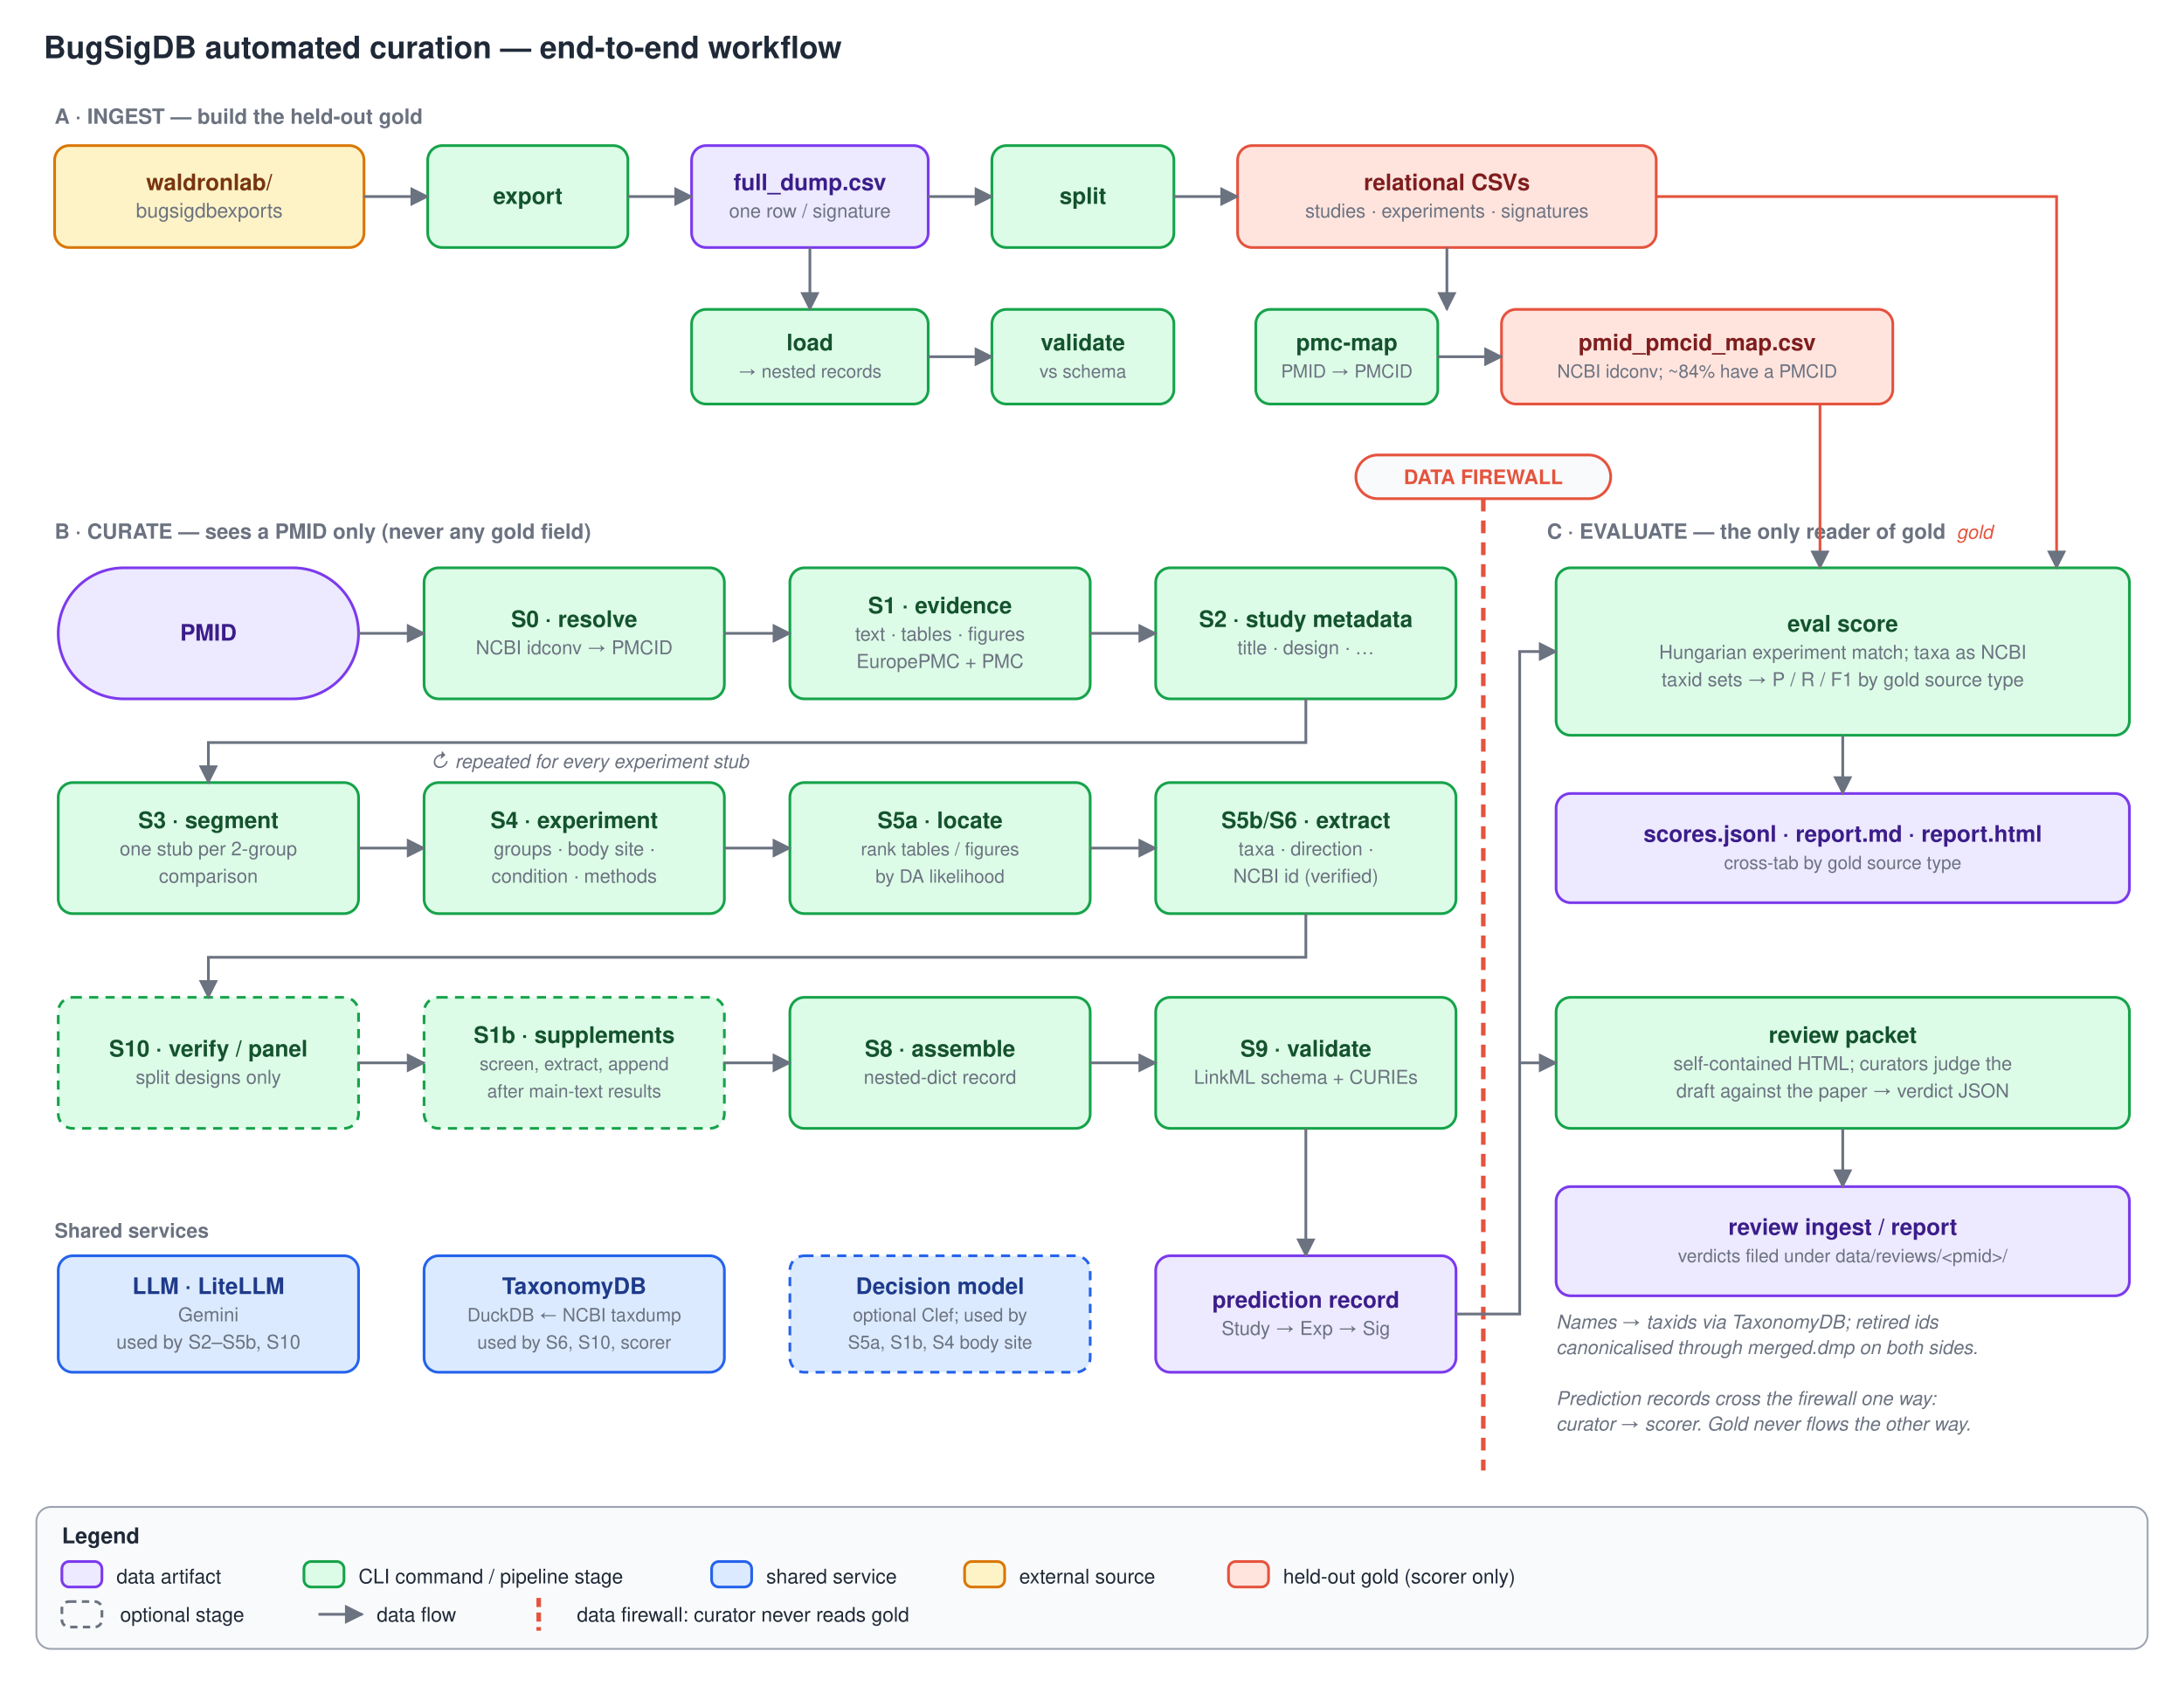
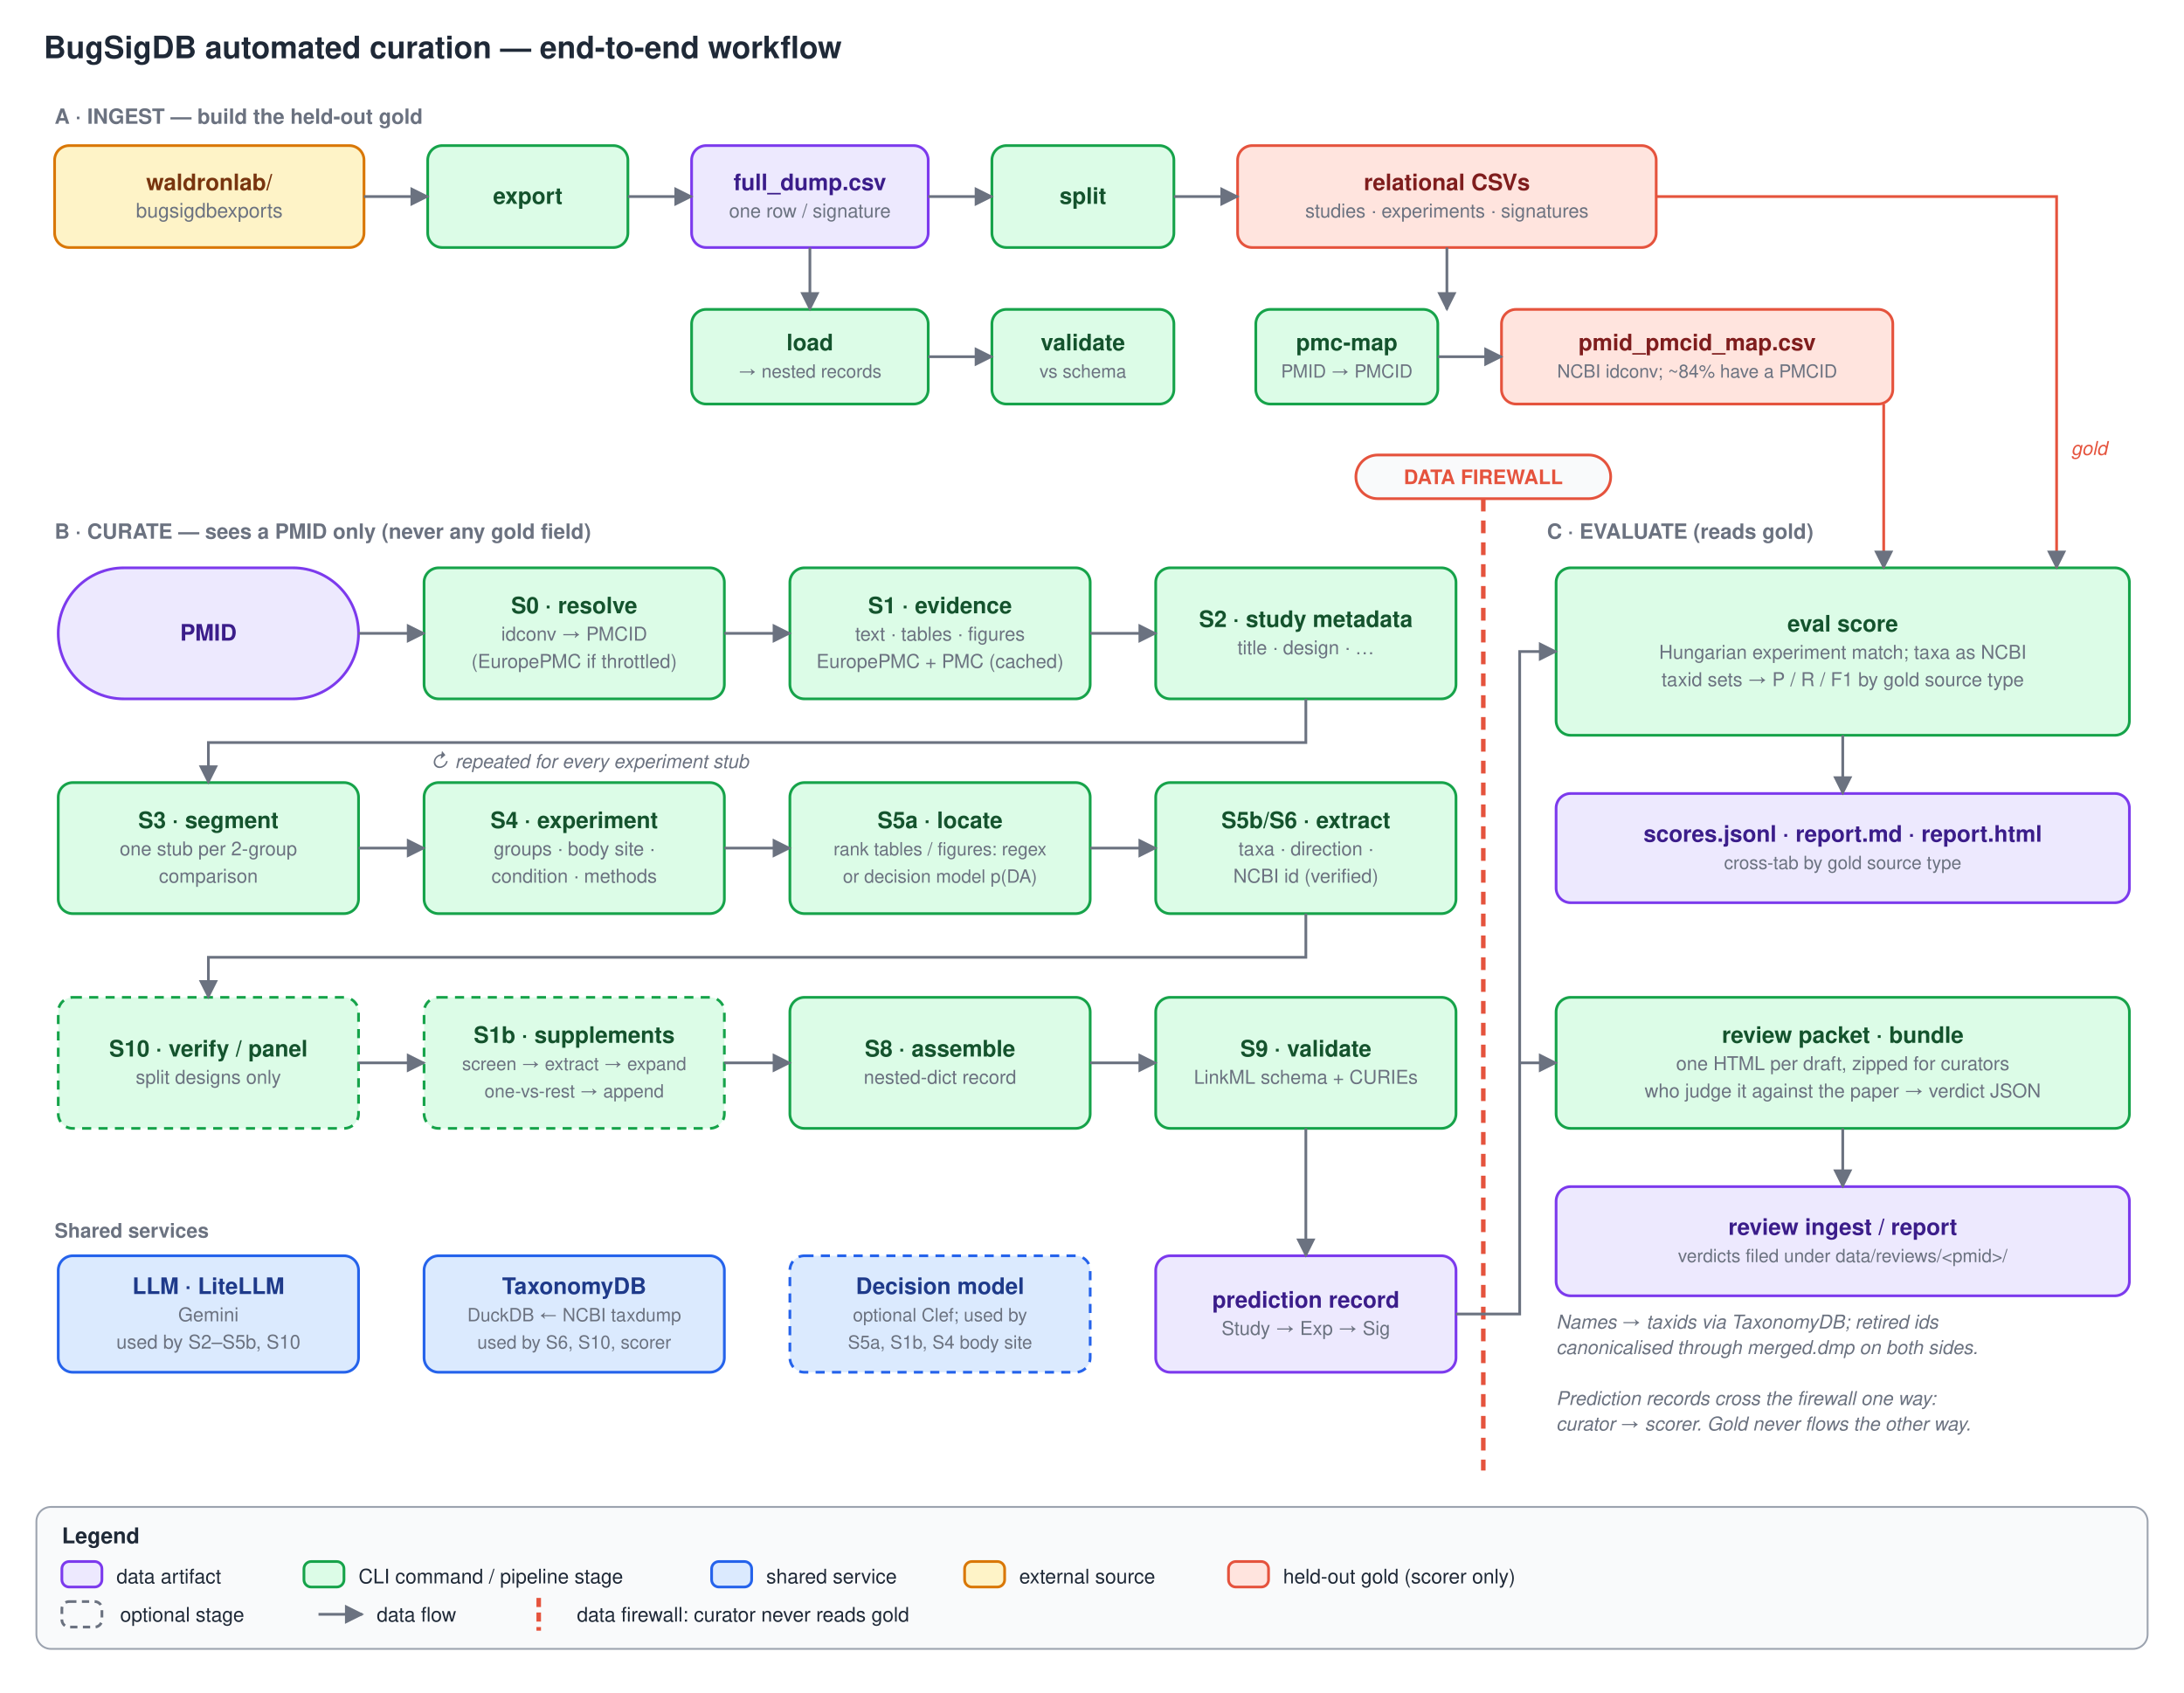
<svg xmlns="http://www.w3.org/2000/svg" viewBox="0 0 1200 930" width="1200" height="930" role="img" aria-labelledby="t d">
  <defs>
    <marker id="arrowhead" viewBox="0 0 10 10" refX="9" refY="5" markerWidth="7" markerHeight="7" orient="auto-start-reverse">
      <path d="M0,0 L10,5 L0,10 z" fill="#6b7280" />
    </marker>
  </defs>
  <text x="24" y="32" font-family="-apple-system, BlinkMacSystemFont, 'Segoe UI', Helvetica, Arial, sans-serif" font-size="17" font-weight="700" fill="#1f2937" text-anchor="start">BugSigDB automated curation — end-to-end workflow</text>
  <text x="30" y="68" font-family="-apple-system, BlinkMacSystemFont, 'Segoe UI', Helvetica, Arial, sans-serif" font-size="11.5" font-weight="700" fill="#6b7280" text-anchor="start">A · INGEST — build the held-out gold</text>
  <rect x="30" y="80" width="170" height="56" rx="8" fill="#fef3c7" stroke="#d97706" stroke-width="1.5" />
  <text x="115.0" y="104.5" font-family="-apple-system, BlinkMacSystemFont, 'Segoe UI', Helvetica, Arial, sans-serif" font-size="12.5" font-weight="600" fill="#78350f" text-anchor="middle">waldronlab/</text>
  <text x="115.0" y="119.5" font-family="-apple-system, BlinkMacSystemFont, 'Segoe UI', Helvetica, Arial, sans-serif" font-size="11" font-weight="normal" fill="#6b7280" text-anchor="middle">bugsigdbexports</text>
  <rect x="235" y="80" width="110" height="56" rx="8" fill="#dcfce7" stroke="#16a34a" stroke-width="1.5" />
  <text x="290.0" y="112.0" font-family="-apple-system, BlinkMacSystemFont, 'Segoe UI', Helvetica, Arial, sans-serif" font-size="12.5" font-weight="600" fill="#14532d" text-anchor="middle">export</text>
  <rect x="380" y="80" width="130" height="56" rx="8" fill="#ede9fe" stroke="#7c3aed" stroke-width="1.5" />
  <text x="445.0" y="104.5" font-family="-apple-system, BlinkMacSystemFont, 'Segoe UI', Helvetica, Arial, sans-serif" font-size="12.5" font-weight="600" fill="#3b1d8a" text-anchor="middle">full_dump.csv</text>
  <text x="445.0" y="119.5" font-family="-apple-system, BlinkMacSystemFont, 'Segoe UI', Helvetica, Arial, sans-serif" font-size="10.5" font-weight="normal" fill="#6b7280" text-anchor="middle">one row / signature</text>
  <rect x="545" y="80" width="100" height="56" rx="8" fill="#dcfce7" stroke="#16a34a" stroke-width="1.5" />
  <text x="595.0" y="112.0" font-family="-apple-system, BlinkMacSystemFont, 'Segoe UI', Helvetica, Arial, sans-serif" font-size="12.5" font-weight="600" fill="#14532d" text-anchor="middle">split</text>
  <rect x="680" y="80" width="230" height="56" rx="8" fill="#ffe4de" stroke="#e5533d" stroke-width="1.5" />
  <text x="795.0" y="104.5" font-family="-apple-system, BlinkMacSystemFont, 'Segoe UI', Helvetica, Arial, sans-serif" font-size="12.5" font-weight="600" fill="#7f1d1d" text-anchor="middle">relational CSVs</text>
  <text x="795.0" y="119.5" font-family="-apple-system, BlinkMacSystemFont, 'Segoe UI', Helvetica, Arial, sans-serif" font-size="10.5" font-weight="normal" fill="#6b7280" text-anchor="middle">studies · experiments · signatures</text>
  <path d="M200,108 L235,108" fill="none" stroke="#6b7280" stroke-width="1.5" marker-end="url(#arrowhead)" />
  <path d="M345,108 L380,108" fill="none" stroke="#6b7280" stroke-width="1.5" marker-end="url(#arrowhead)" />
  <path d="M510,108 L545,108" fill="none" stroke="#6b7280" stroke-width="1.5" marker-end="url(#arrowhead)" />
  <path d="M645,108 L680,108" fill="none" stroke="#6b7280" stroke-width="1.5" marker-end="url(#arrowhead)" />
  <rect x="380" y="170" width="130" height="52" rx="8" fill="#dcfce7" stroke="#16a34a" stroke-width="1.5" />
  <text x="445.0" y="192.5" font-family="-apple-system, BlinkMacSystemFont, 'Segoe UI', Helvetica, Arial, sans-serif" font-size="12.5" font-weight="600" fill="#14532d" text-anchor="middle">load</text>
  <text x="445.0" y="207.5" font-family="-apple-system, BlinkMacSystemFont, 'Segoe UI', Helvetica, Arial, sans-serif" font-size="10" font-weight="normal" fill="#6b7280" text-anchor="middle">→ nested records</text>
  <rect x="545" y="170" width="100" height="52" rx="8" fill="#dcfce7" stroke="#16a34a" stroke-width="1.5" />
  <text x="595.0" y="192.5" font-family="-apple-system, BlinkMacSystemFont, 'Segoe UI', Helvetica, Arial, sans-serif" font-size="12.5" font-weight="600" fill="#14532d" text-anchor="middle">validate</text>
  <text x="595.0" y="207.5" font-family="-apple-system, BlinkMacSystemFont, 'Segoe UI', Helvetica, Arial, sans-serif" font-size="10" font-weight="normal" fill="#6b7280" text-anchor="middle">vs schema</text>
  <path d="M445,136 L445,170" fill="none" stroke="#6b7280" stroke-width="1.5" marker-end="url(#arrowhead)" />
  <path d="M510,196 L545,196" fill="none" stroke="#6b7280" stroke-width="1.5" marker-end="url(#arrowhead)" />
  <rect x="690" y="170" width="100" height="52" rx="8" fill="#dcfce7" stroke="#16a34a" stroke-width="1.5" />
  <text x="740.0" y="192.5" font-family="-apple-system, BlinkMacSystemFont, 'Segoe UI', Helvetica, Arial, sans-serif" font-size="12.5" font-weight="600" fill="#14532d" text-anchor="middle">pmc-map</text>
  <text x="740.0" y="207.5" font-family="-apple-system, BlinkMacSystemFont, 'Segoe UI', Helvetica, Arial, sans-serif" font-size="10" font-weight="normal" fill="#6b7280" text-anchor="middle">PMID → PMCID</text>
  <rect x="825" y="170" width="215" height="52" rx="8" fill="#ffe4de" stroke="#e5533d" stroke-width="1.5" />
  <text x="932.5" y="192.5" font-family="-apple-system, BlinkMacSystemFont, 'Segoe UI', Helvetica, Arial, sans-serif" font-size="12.5" font-weight="600" fill="#7f1d1d" text-anchor="middle">pmid_pmcid_map.csv</text>
  <text x="932.5" y="207.5" font-family="-apple-system, BlinkMacSystemFont, 'Segoe UI', Helvetica, Arial, sans-serif" font-size="10" font-weight="normal" fill="#6b7280" text-anchor="middle">NCBI idconv; ~84% have a PMCID</text>
  <path d="M795,136 L795,170" fill="none" stroke="#6b7280" stroke-width="1.5" marker-end="url(#arrowhead)" />
  <path d="M790,196 L825,196" fill="none" stroke="#6b7280" stroke-width="1.5" marker-end="url(#arrowhead)" />
  <line x1="815" y1="262" x2="815" y2="808" stroke="#e5533d" stroke-width="2.5" stroke-dasharray="7 5" />
  <rect x="745" y="250" width="140" height="24" rx="12" fill="#f9fafb" stroke="#e5533d" stroke-width="1.5" />
  <text x="815" y="266" font-family="-apple-system, BlinkMacSystemFont, 'Segoe UI', Helvetica, Arial, sans-serif" font-size="11" font-weight="700" fill="#e5533d" text-anchor="middle">DATA FIREWALL</text>
  <text x="30" y="296" font-family="-apple-system, BlinkMacSystemFont, 'Segoe UI', Helvetica, Arial, sans-serif" font-size="11.5" font-weight="700" fill="#6b7280" text-anchor="start">B · CURATE — sees a PMID only (never any gold field)</text>
  <rect x="32" y="312" width="165" height="72" rx="36.0" fill="#ede9fe" stroke="#7c3aed" stroke-width="1.5" />
  <text x="114.5" y="352.0" font-family="-apple-system, BlinkMacSystemFont, 'Segoe UI', Helvetica, Arial, sans-serif" font-size="12.5" font-weight="600" fill="#3b1d8a" text-anchor="middle">PMID</text>
  <rect x="233" y="312" width="165" height="72" rx="8" fill="#dcfce7" stroke="#16a34a" stroke-width="1.5" />
-   <text x="315.5" y="344.5" font-family="-apple-system, BlinkMacSystemFont, 'Segoe UI', Helvetica, Arial, sans-serif" font-size="12.5" font-weight="600" fill="#14532d" text-anchor="middle">S0 · resolve</text>
-   <text x="315.5" y="359.5" font-family="-apple-system, BlinkMacSystemFont, 'Segoe UI', Helvetica, Arial, sans-serif" font-size="10.5" font-weight="normal" fill="#6b7280" text-anchor="middle">NCBI idconv → PMCID</text>
+   <text x="315.5" y="337.0" font-family="-apple-system, BlinkMacSystemFont, 'Segoe UI', Helvetica, Arial, sans-serif" font-size="12.5" font-weight="600" fill="#14532d" text-anchor="middle">S0 · resolve</text>
+   <text x="315.5" y="352.0" font-family="-apple-system, BlinkMacSystemFont, 'Segoe UI', Helvetica, Arial, sans-serif" font-size="10.5" font-weight="normal" fill="#6b7280" text-anchor="middle">idconv → PMCID</text>
+   <text x="315.5" y="367.0" font-family="-apple-system, BlinkMacSystemFont, 'Segoe UI', Helvetica, Arial, sans-serif" font-size="10.5" font-weight="normal" fill="#6b7280" text-anchor="middle">(EuropePMC if throttled)</text>
  <rect x="434" y="312" width="165" height="72" rx="8" fill="#dcfce7" stroke="#16a34a" stroke-width="1.5" />
  <text x="516.5" y="337.0" font-family="-apple-system, BlinkMacSystemFont, 'Segoe UI', Helvetica, Arial, sans-serif" font-size="12.5" font-weight="600" fill="#14532d" text-anchor="middle">S1 · evidence</text>
  <text x="516.5" y="352.0" font-family="-apple-system, BlinkMacSystemFont, 'Segoe UI', Helvetica, Arial, sans-serif" font-size="10.5" font-weight="normal" fill="#6b7280" text-anchor="middle">text · tables · figures</text>
-   <text x="516.5" y="367.0" font-family="-apple-system, BlinkMacSystemFont, 'Segoe UI', Helvetica, Arial, sans-serif" font-size="10.5" font-weight="normal" fill="#6b7280" text-anchor="middle">EuropePMC + PMC</text>
+   <text x="516.5" y="367.0" font-family="-apple-system, BlinkMacSystemFont, 'Segoe UI', Helvetica, Arial, sans-serif" font-size="10.5" font-weight="normal" fill="#6b7280" text-anchor="middle">EuropePMC + PMC (cached)</text>
  <rect x="635" y="312" width="165" height="72" rx="8" fill="#dcfce7" stroke="#16a34a" stroke-width="1.5" />
  <text x="717.5" y="344.5" font-family="-apple-system, BlinkMacSystemFont, 'Segoe UI', Helvetica, Arial, sans-serif" font-size="12.5" font-weight="600" fill="#14532d" text-anchor="middle">S2 · study metadata</text>
  <text x="717.5" y="359.5" font-family="-apple-system, BlinkMacSystemFont, 'Segoe UI', Helvetica, Arial, sans-serif" font-size="10.5" font-weight="normal" fill="#6b7280" text-anchor="middle">title · design · …</text>
  <rect x="32" y="430" width="165" height="72" rx="8" fill="#dcfce7" stroke="#16a34a" stroke-width="1.5" />
  <text x="114.5" y="455.0" font-family="-apple-system, BlinkMacSystemFont, 'Segoe UI', Helvetica, Arial, sans-serif" font-size="12.5" font-weight="600" fill="#14532d" text-anchor="middle">S3 · segment</text>
  <text x="114.5" y="470.0" font-family="-apple-system, BlinkMacSystemFont, 'Segoe UI', Helvetica, Arial, sans-serif" font-size="10.5" font-weight="normal" fill="#6b7280" text-anchor="middle">one stub per 2-group</text>
  <text x="114.5" y="485.0" font-family="-apple-system, BlinkMacSystemFont, 'Segoe UI', Helvetica, Arial, sans-serif" font-size="10.5" font-weight="normal" fill="#6b7280" text-anchor="middle">comparison</text>
  <rect x="233" y="430" width="165" height="72" rx="8" fill="#dcfce7" stroke="#16a34a" stroke-width="1.5" />
  <text x="315.5" y="455.0" font-family="-apple-system, BlinkMacSystemFont, 'Segoe UI', Helvetica, Arial, sans-serif" font-size="12.5" font-weight="600" fill="#14532d" text-anchor="middle">S4 · experiment</text>
  <text x="315.5" y="470.0" font-family="-apple-system, BlinkMacSystemFont, 'Segoe UI', Helvetica, Arial, sans-serif" font-size="10.5" font-weight="normal" fill="#6b7280" text-anchor="middle">groups · body site ·</text>
  <text x="315.5" y="485.0" font-family="-apple-system, BlinkMacSystemFont, 'Segoe UI', Helvetica, Arial, sans-serif" font-size="10.5" font-weight="normal" fill="#6b7280" text-anchor="middle">condition · methods</text>
  <rect x="434" y="430" width="165" height="72" rx="8" fill="#dcfce7" stroke="#16a34a" stroke-width="1.5" />
  <text x="516.5" y="455.0" font-family="-apple-system, BlinkMacSystemFont, 'Segoe UI', Helvetica, Arial, sans-serif" font-size="12.5" font-weight="600" fill="#14532d" text-anchor="middle">S5a · locate</text>
-   <text x="516.5" y="470.0" font-family="-apple-system, BlinkMacSystemFont, 'Segoe UI', Helvetica, Arial, sans-serif" font-size="10" font-weight="normal" fill="#6b7280" text-anchor="middle">rank tables / figures</text>
-   <text x="516.5" y="485.0" font-family="-apple-system, BlinkMacSystemFont, 'Segoe UI', Helvetica, Arial, sans-serif" font-size="10" font-weight="normal" fill="#6b7280" text-anchor="middle">by DA likelihood</text>
+   <text x="516.5" y="470.0" font-family="-apple-system, BlinkMacSystemFont, 'Segoe UI', Helvetica, Arial, sans-serif" font-size="10" font-weight="normal" fill="#6b7280" text-anchor="middle">rank tables / figures: regex</text>
+   <text x="516.5" y="485.0" font-family="-apple-system, BlinkMacSystemFont, 'Segoe UI', Helvetica, Arial, sans-serif" font-size="10" font-weight="normal" fill="#6b7280" text-anchor="middle">or decision model p(DA)</text>
  <rect x="635" y="430" width="165" height="72" rx="8" fill="#dcfce7" stroke="#16a34a" stroke-width="1.5" />
  <text x="717.5" y="455.0" font-family="-apple-system, BlinkMacSystemFont, 'Segoe UI', Helvetica, Arial, sans-serif" font-size="12.5" font-weight="600" fill="#14532d" text-anchor="middle">S5b/S6 · extract</text>
  <text x="717.5" y="470.0" font-family="-apple-system, BlinkMacSystemFont, 'Segoe UI', Helvetica, Arial, sans-serif" font-size="10.5" font-weight="normal" fill="#6b7280" text-anchor="middle">taxa · direction ·</text>
  <text x="717.5" y="485.0" font-family="-apple-system, BlinkMacSystemFont, 'Segoe UI', Helvetica, Arial, sans-serif" font-size="10.5" font-weight="normal" fill="#6b7280" text-anchor="middle">NCBI id (verified)</text>
  <rect x="32" y="548" width="165" height="72" rx="8" fill="#dcfce7" stroke="#16a34a" stroke-width="1.5" stroke-dasharray="5 4" />
  <text x="114.5" y="580.5" font-family="-apple-system, BlinkMacSystemFont, 'Segoe UI', Helvetica, Arial, sans-serif" font-size="12.5" font-weight="600" fill="#14532d" text-anchor="middle">S10 · verify / panel</text>
  <text x="114.5" y="595.5" font-family="-apple-system, BlinkMacSystemFont, 'Segoe UI', Helvetica, Arial, sans-serif" font-size="10.5" font-weight="normal" fill="#6b7280" text-anchor="middle">split designs only</text>
  <rect x="233" y="548" width="165" height="72" rx="8" fill="#dcfce7" stroke="#16a34a" stroke-width="1.5" stroke-dasharray="5 4" />
  <text x="315.5" y="573.0" font-family="-apple-system, BlinkMacSystemFont, 'Segoe UI', Helvetica, Arial, sans-serif" font-size="12.5" font-weight="600" fill="#14532d" text-anchor="middle">S1b · supplements</text>
-   <text x="315.5" y="588.0" font-family="-apple-system, BlinkMacSystemFont, 'Segoe UI', Helvetica, Arial, sans-serif" font-size="10" font-weight="normal" fill="#6b7280" text-anchor="middle">screen, extract, append</text>
-   <text x="315.5" y="603.0" font-family="-apple-system, BlinkMacSystemFont, 'Segoe UI', Helvetica, Arial, sans-serif" font-size="10" font-weight="normal" fill="#6b7280" text-anchor="middle">after main-text results</text>
+   <text x="315.5" y="588.0" font-family="-apple-system, BlinkMacSystemFont, 'Segoe UI', Helvetica, Arial, sans-serif" font-size="10" font-weight="normal" fill="#6b7280" text-anchor="middle">screen → extract → expand</text>
+   <text x="315.5" y="603.0" font-family="-apple-system, BlinkMacSystemFont, 'Segoe UI', Helvetica, Arial, sans-serif" font-size="10" font-weight="normal" fill="#6b7280" text-anchor="middle">one-vs-rest → append</text>
  <rect x="434" y="548" width="165" height="72" rx="8" fill="#dcfce7" stroke="#16a34a" stroke-width="1.5" />
  <text x="516.5" y="580.5" font-family="-apple-system, BlinkMacSystemFont, 'Segoe UI', Helvetica, Arial, sans-serif" font-size="12.5" font-weight="600" fill="#14532d" text-anchor="middle">S8 · assemble</text>
  <text x="516.5" y="595.5" font-family="-apple-system, BlinkMacSystemFont, 'Segoe UI', Helvetica, Arial, sans-serif" font-size="10.5" font-weight="normal" fill="#6b7280" text-anchor="middle">nested-dict record</text>
  <rect x="635" y="548" width="165" height="72" rx="8" fill="#dcfce7" stroke="#16a34a" stroke-width="1.5" />
  <text x="717.5" y="580.5" font-family="-apple-system, BlinkMacSystemFont, 'Segoe UI', Helvetica, Arial, sans-serif" font-size="12.5" font-weight="600" fill="#14532d" text-anchor="middle">S9 · validate</text>
  <text x="717.5" y="595.5" font-family="-apple-system, BlinkMacSystemFont, 'Segoe UI', Helvetica, Arial, sans-serif" font-size="10.5" font-weight="normal" fill="#6b7280" text-anchor="middle">LinkML schema + CURIEs</text>
  <rect x="635" y="690" width="165" height="64" rx="8" fill="#ede9fe" stroke="#7c3aed" stroke-width="1.5" />
  <text x="717.5" y="718.5" font-family="-apple-system, BlinkMacSystemFont, 'Segoe UI', Helvetica, Arial, sans-serif" font-size="12.5" font-weight="600" fill="#3b1d8a" text-anchor="middle">prediction record</text>
  <text x="717.5" y="733.5" font-family="-apple-system, BlinkMacSystemFont, 'Segoe UI', Helvetica, Arial, sans-serif" font-size="10.5" font-weight="normal" fill="#6b7280" text-anchor="middle">Study → Exp → Sig</text>
  <path d="M197,348.0 L233,348.0" fill="none" stroke="#6b7280" stroke-width="1.5" marker-end="url(#arrowhead)" />
  <path d="M398,348.0 L434,348.0" fill="none" stroke="#6b7280" stroke-width="1.5" marker-end="url(#arrowhead)" />
  <path d="M599,348.0 L635,348.0" fill="none" stroke="#6b7280" stroke-width="1.5" marker-end="url(#arrowhead)" />
  <path d="M717.5,384 L717.5,408 L114.5,408 L114.5,430" fill="none" stroke="#6b7280" stroke-width="1.5" marker-end="url(#arrowhead)" />
  <path d="M197,466.0 L233,466.0" fill="none" stroke="#6b7280" stroke-width="1.5" marker-end="url(#arrowhead)" />
  <path d="M398,466.0 L434,466.0" fill="none" stroke="#6b7280" stroke-width="1.5" marker-end="url(#arrowhead)" />
  <path d="M599,466.0 L635,466.0" fill="none" stroke="#6b7280" stroke-width="1.5" marker-end="url(#arrowhead)" />
  <path d="M717.5,502 L717.5,526 L114.5,526 L114.5,548" fill="none" stroke="#6b7280" stroke-width="1.5" marker-end="url(#arrowhead)" />
  <text x="237" y="422" font-family="-apple-system, BlinkMacSystemFont, 'Segoe UI', Helvetica, Arial, sans-serif" font-size="10.5" font-weight="normal" fill="#6b7280" text-anchor="start" font-style="italic">↻ repeated for every experiment stub</text>
  <path d="M197,584.0 L233,584.0" fill="none" stroke="#6b7280" stroke-width="1.5" marker-end="url(#arrowhead)" />
  <path d="M398,584.0 L434,584.0" fill="none" stroke="#6b7280" stroke-width="1.5" marker-end="url(#arrowhead)" />
  <path d="M599,584.0 L635,584.0" fill="none" stroke="#6b7280" stroke-width="1.5" marker-end="url(#arrowhead)" />
  <path d="M717.5,620 L717.5,690" fill="none" stroke="#6b7280" stroke-width="1.5" marker-end="url(#arrowhead)" />
  <text x="30" y="680" font-family="-apple-system, BlinkMacSystemFont, 'Segoe UI', Helvetica, Arial, sans-serif" font-size="11" font-weight="700" fill="#6b7280" text-anchor="start">Shared services</text>
  <rect x="32" y="690" width="165" height="64" rx="8" fill="#dbeafe" stroke="#2563eb" stroke-width="1.5" />
  <text x="114.5" y="711.0" font-family="-apple-system, BlinkMacSystemFont, 'Segoe UI', Helvetica, Arial, sans-serif" font-size="12.5" font-weight="600" fill="#1e3a8a" text-anchor="middle">LLM · LiteLLM</text>
  <text x="114.5" y="726.0" font-family="-apple-system, BlinkMacSystemFont, 'Segoe UI', Helvetica, Arial, sans-serif" font-size="10.5" font-weight="normal" fill="#6b7280" text-anchor="middle">Gemini</text>
  <text x="114.5" y="741.0" font-family="-apple-system, BlinkMacSystemFont, 'Segoe UI', Helvetica, Arial, sans-serif" font-size="10.5" font-weight="normal" fill="#6b7280" text-anchor="middle">used by S2–S5b, S10</text>
  <rect x="233" y="690" width="165" height="64" rx="8" fill="#dbeafe" stroke="#2563eb" stroke-width="1.5" />
  <text x="315.5" y="711.0" font-family="-apple-system, BlinkMacSystemFont, 'Segoe UI', Helvetica, Arial, sans-serif" font-size="12.5" font-weight="600" fill="#1e3a8a" text-anchor="middle">TaxonomyDB</text>
  <text x="315.5" y="726.0" font-family="-apple-system, BlinkMacSystemFont, 'Segoe UI', Helvetica, Arial, sans-serif" font-size="10" font-weight="normal" fill="#6b7280" text-anchor="middle">DuckDB ← NCBI taxdump</text>
  <text x="315.5" y="741.0" font-family="-apple-system, BlinkMacSystemFont, 'Segoe UI', Helvetica, Arial, sans-serif" font-size="10" font-weight="normal" fill="#6b7280" text-anchor="middle">used by S6, S10, scorer</text>
  <rect x="434" y="690" width="165" height="64" rx="8" fill="#dbeafe" stroke="#2563eb" stroke-width="1.5" stroke-dasharray="5 4" />
  <text x="516.5" y="711.0" font-family="-apple-system, BlinkMacSystemFont, 'Segoe UI', Helvetica, Arial, sans-serif" font-size="12.5" font-weight="600" fill="#1e3a8a" text-anchor="middle">Decision model</text>
  <text x="516.5" y="726.0" font-family="-apple-system, BlinkMacSystemFont, 'Segoe UI', Helvetica, Arial, sans-serif" font-size="10" font-weight="normal" fill="#6b7280" text-anchor="middle">optional Clef; used by</text>
  <text x="516.5" y="741.0" font-family="-apple-system, BlinkMacSystemFont, 'Segoe UI', Helvetica, Arial, sans-serif" font-size="10" font-weight="normal" fill="#6b7280" text-anchor="middle">S5a, S1b, S4 body site</text>
-   <text x="850" y="296" font-family="-apple-system, BlinkMacSystemFont, 'Segoe UI', Helvetica, Arial, sans-serif" font-size="11.5" font-weight="700" fill="#6b7280" text-anchor="start">C · EVALUATE — the only reader of gold</text>
+   <text x="850" y="296" font-family="-apple-system, BlinkMacSystemFont, 'Segoe UI', Helvetica, Arial, sans-serif" font-size="11.5" font-weight="700" fill="#6b7280" text-anchor="start">C · EVALUATE (reads gold)</text>
  <rect x="855" y="312" width="315" height="92" rx="8" fill="#dcfce7" stroke="#16a34a" stroke-width="1.5" />
  <text x="1012.5" y="347.0" font-family="-apple-system, BlinkMacSystemFont, 'Segoe UI', Helvetica, Arial, sans-serif" font-size="12.5" font-weight="600" fill="#14532d" text-anchor="middle">eval score</text>
  <text x="1012.5" y="362.0" font-family="-apple-system, BlinkMacSystemFont, 'Segoe UI', Helvetica, Arial, sans-serif" font-size="10.5" font-weight="normal" fill="#6b7280" text-anchor="middle">Hungarian experiment match; taxa as NCBI</text>
  <text x="1012.5" y="377.0" font-family="-apple-system, BlinkMacSystemFont, 'Segoe UI', Helvetica, Arial, sans-serif" font-size="10.5" font-weight="normal" fill="#6b7280" text-anchor="middle">taxid sets → P / R / F1 by gold source type</text>
  <rect x="855" y="436" width="315" height="60" rx="8" fill="#ede9fe" stroke="#7c3aed" stroke-width="1.5" />
  <text x="1012.5" y="462.5" font-family="-apple-system, BlinkMacSystemFont, 'Segoe UI', Helvetica, Arial, sans-serif" font-size="12.5" font-weight="600" fill="#3b1d8a" text-anchor="middle">scores.jsonl · report.md · report.html</text>
  <text x="1012.5" y="477.5" font-family="-apple-system, BlinkMacSystemFont, 'Segoe UI', Helvetica, Arial, sans-serif" font-size="10" font-weight="normal" fill="#6b7280" text-anchor="middle">cross-tab by gold source type</text>
  <rect x="855" y="548" width="315" height="72" rx="8" fill="#dcfce7" stroke="#16a34a" stroke-width="1.5" />
-   <text x="1012.5" y="573.0" font-family="-apple-system, BlinkMacSystemFont, 'Segoe UI', Helvetica, Arial, sans-serif" font-size="12.5" font-weight="600" fill="#14532d" text-anchor="middle">review packet</text>
-   <text x="1012.5" y="588.0" font-family="-apple-system, BlinkMacSystemFont, 'Segoe UI', Helvetica, Arial, sans-serif" font-size="10.5" font-weight="normal" fill="#6b7280" text-anchor="middle">self-contained HTML; curators judge the</text>
-   <text x="1012.5" y="603.0" font-family="-apple-system, BlinkMacSystemFont, 'Segoe UI', Helvetica, Arial, sans-serif" font-size="10.5" font-weight="normal" fill="#6b7280" text-anchor="middle">draft against the paper → verdict JSON</text>
+   <text x="1012.5" y="573.0" font-family="-apple-system, BlinkMacSystemFont, 'Segoe UI', Helvetica, Arial, sans-serif" font-size="12.5" font-weight="600" fill="#14532d" text-anchor="middle">review packet · bundle</text>
+   <text x="1012.5" y="588.0" font-family="-apple-system, BlinkMacSystemFont, 'Segoe UI', Helvetica, Arial, sans-serif" font-size="10.5" font-weight="normal" fill="#6b7280" text-anchor="middle">one HTML per draft, zipped for curators</text>
+   <text x="1012.5" y="603.0" font-family="-apple-system, BlinkMacSystemFont, 'Segoe UI', Helvetica, Arial, sans-serif" font-size="10.5" font-weight="normal" fill="#6b7280" text-anchor="middle">who judge it against the paper → verdict JSON</text>
  <rect x="855" y="652" width="315" height="60" rx="8" fill="#ede9fe" stroke="#7c3aed" stroke-width="1.5" />
  <text x="1012.5" y="678.5" font-family="-apple-system, BlinkMacSystemFont, 'Segoe UI', Helvetica, Arial, sans-serif" font-size="12.5" font-weight="600" fill="#3b1d8a" text-anchor="middle">review ingest / report</text>
  <text x="1012.5" y="693.5" font-family="-apple-system, BlinkMacSystemFont, 'Segoe UI', Helvetica, Arial, sans-serif" font-size="10" font-weight="normal" fill="#6b7280" text-anchor="middle">verdicts filed under data/reviews/&lt;pmid&gt;/</text>
  <path d="M1012.5,404 L1012.5,436" fill="none" stroke="#6b7280" stroke-width="1.5" marker-end="url(#arrowhead)" />
  <path d="M1012.5,620 L1012.5,652" fill="none" stroke="#6b7280" stroke-width="1.5" marker-end="url(#arrowhead)" />
  <path d="M910,108 L1130,108 L1130,312" fill="none" stroke="#e5533d" stroke-width="1.5" marker-end="url(#arrowhead)" />
-   <path d="M1000,222 L1000,312" fill="none" stroke="#e5533d" stroke-width="1.5" marker-end="url(#arrowhead)" />
-   <text x="1085" y="296" font-family="-apple-system, BlinkMacSystemFont, 'Segoe UI', Helvetica, Arial, sans-serif" font-size="10.5" font-weight="normal" fill="#e5533d" text-anchor="middle" font-style="italic">gold</text>
+   <path d="M1035,222 L1035,312" fill="none" stroke="#e5533d" stroke-width="1.5" marker-end="url(#arrowhead)" />
+   <text x="1138" y="250" font-family="-apple-system, BlinkMacSystemFont, 'Segoe UI', Helvetica, Arial, sans-serif" font-size="10.5" font-weight="normal" fill="#e5533d" text-anchor="start" font-style="italic">gold</text>
  <path d="M800,722 L835,722 L835,358 L855,358" fill="none" stroke="#6b7280" stroke-width="1.5" marker-end="url(#arrowhead)" />
  <path d="M835,584 L855,584" fill="none" stroke="#6b7280" stroke-width="1.5" marker-end="url(#arrowhead)" />
  <text x="855" y="772" font-family="-apple-system, BlinkMacSystemFont, 'Segoe UI', Helvetica, Arial, sans-serif" font-size="10.5" font-weight="normal" fill="#6b7280" text-anchor="start" font-style="italic">Prediction records cross the firewall one way:</text>
  <text x="855" y="786" font-family="-apple-system, BlinkMacSystemFont, 'Segoe UI', Helvetica, Arial, sans-serif" font-size="10.5" font-weight="normal" fill="#6b7280" text-anchor="start" font-style="italic">curator → scorer. Gold never flows the other way.</text>
  <text x="855" y="730" font-family="-apple-system, BlinkMacSystemFont, 'Segoe UI', Helvetica, Arial, sans-serif" font-size="10.5" font-weight="normal" fill="#6b7280" text-anchor="start" font-style="italic">Names → taxids via TaxonomyDB; retired ids</text>
  <text x="855" y="744" font-family="-apple-system, BlinkMacSystemFont, 'Segoe UI', Helvetica, Arial, sans-serif" font-size="10.5" font-weight="normal" fill="#6b7280" text-anchor="start" font-style="italic">canonicalised through merged.dmp on both sides.</text>
  <rect x="20" y="828" width="1160" height="78" rx="8" fill="#f9fafb" stroke="#9ca3af" />
  <text x="34" y="848" font-family="-apple-system, BlinkMacSystemFont, 'Segoe UI', Helvetica, Arial, sans-serif" font-size="12" font-weight="600" fill="#1f2937" text-anchor="start">Legend</text>
  <rect x="34" y="858" width="22" height="14" rx="4" fill="#ede9fe" stroke="#7c3aed" stroke-width="1.5" />
  <text x="64" y="870" font-family="-apple-system, BlinkMacSystemFont, 'Segoe UI', Helvetica, Arial, sans-serif" font-size="11" font-weight="normal" fill="#1f2937" text-anchor="start">data artifact</text>
  <rect x="167" y="858" width="22" height="14" rx="4" fill="#dcfce7" stroke="#16a34a" stroke-width="1.5" />
  <text x="197" y="870" font-family="-apple-system, BlinkMacSystemFont, 'Segoe UI', Helvetica, Arial, sans-serif" font-size="11" font-weight="normal" fill="#1f2937" text-anchor="start">CLI command / pipeline stage</text>
  <rect x="391" y="858" width="22" height="14" rx="4" fill="#dbeafe" stroke="#2563eb" stroke-width="1.5" />
  <text x="421" y="870" font-family="-apple-system, BlinkMacSystemFont, 'Segoe UI', Helvetica, Arial, sans-serif" font-size="11" font-weight="normal" fill="#1f2937" text-anchor="start">shared service</text>
  <rect x="530" y="858" width="22" height="14" rx="4" fill="#fef3c7" stroke="#d97706" stroke-width="1.5" />
  <text x="560" y="870" font-family="-apple-system, BlinkMacSystemFont, 'Segoe UI', Helvetica, Arial, sans-serif" font-size="11" font-weight="normal" fill="#1f2937" text-anchor="start">external source</text>
  <rect x="675" y="858" width="22" height="14" rx="4" fill="#ffe4de" stroke="#e5533d" stroke-width="1.5" />
  <text x="705" y="870" font-family="-apple-system, BlinkMacSystemFont, 'Segoe UI', Helvetica, Arial, sans-serif" font-size="11" font-weight="normal" fill="#1f2937" text-anchor="start">held-out gold (scorer only)</text>
  <rect x="34" y="880" width="22" height="14" rx="4" fill="none" stroke="#6b7280" stroke-dasharray="4 3" stroke-width="1.5" />
  <text x="66" y="891" font-family="-apple-system, BlinkMacSystemFont, 'Segoe UI', Helvetica, Arial, sans-serif" font-size="11" font-weight="normal" fill="#1f2937" text-anchor="start">optional stage</text>
  <path d="M175,887 L199,887" fill="none" stroke="#6b7280" stroke-width="1.5" marker-end="url(#arrowhead)" />
  <text x="207" y="891" font-family="-apple-system, BlinkMacSystemFont, 'Segoe UI', Helvetica, Arial, sans-serif" font-size="11" font-weight="normal" fill="#1f2937" text-anchor="start">data flow</text>
  <line x1="296" y1="878" x2="296" y2="896" stroke="#e5533d" stroke-width="2.5" stroke-dasharray="5 3" />
  <text x="317" y="891" font-family="-apple-system, BlinkMacSystemFont, 'Segoe UI', Helvetica, Arial, sans-serif" font-size="11" font-weight="normal" fill="#1f2937" text-anchor="start">data firewall: curator never reads gold</text>
</svg>
